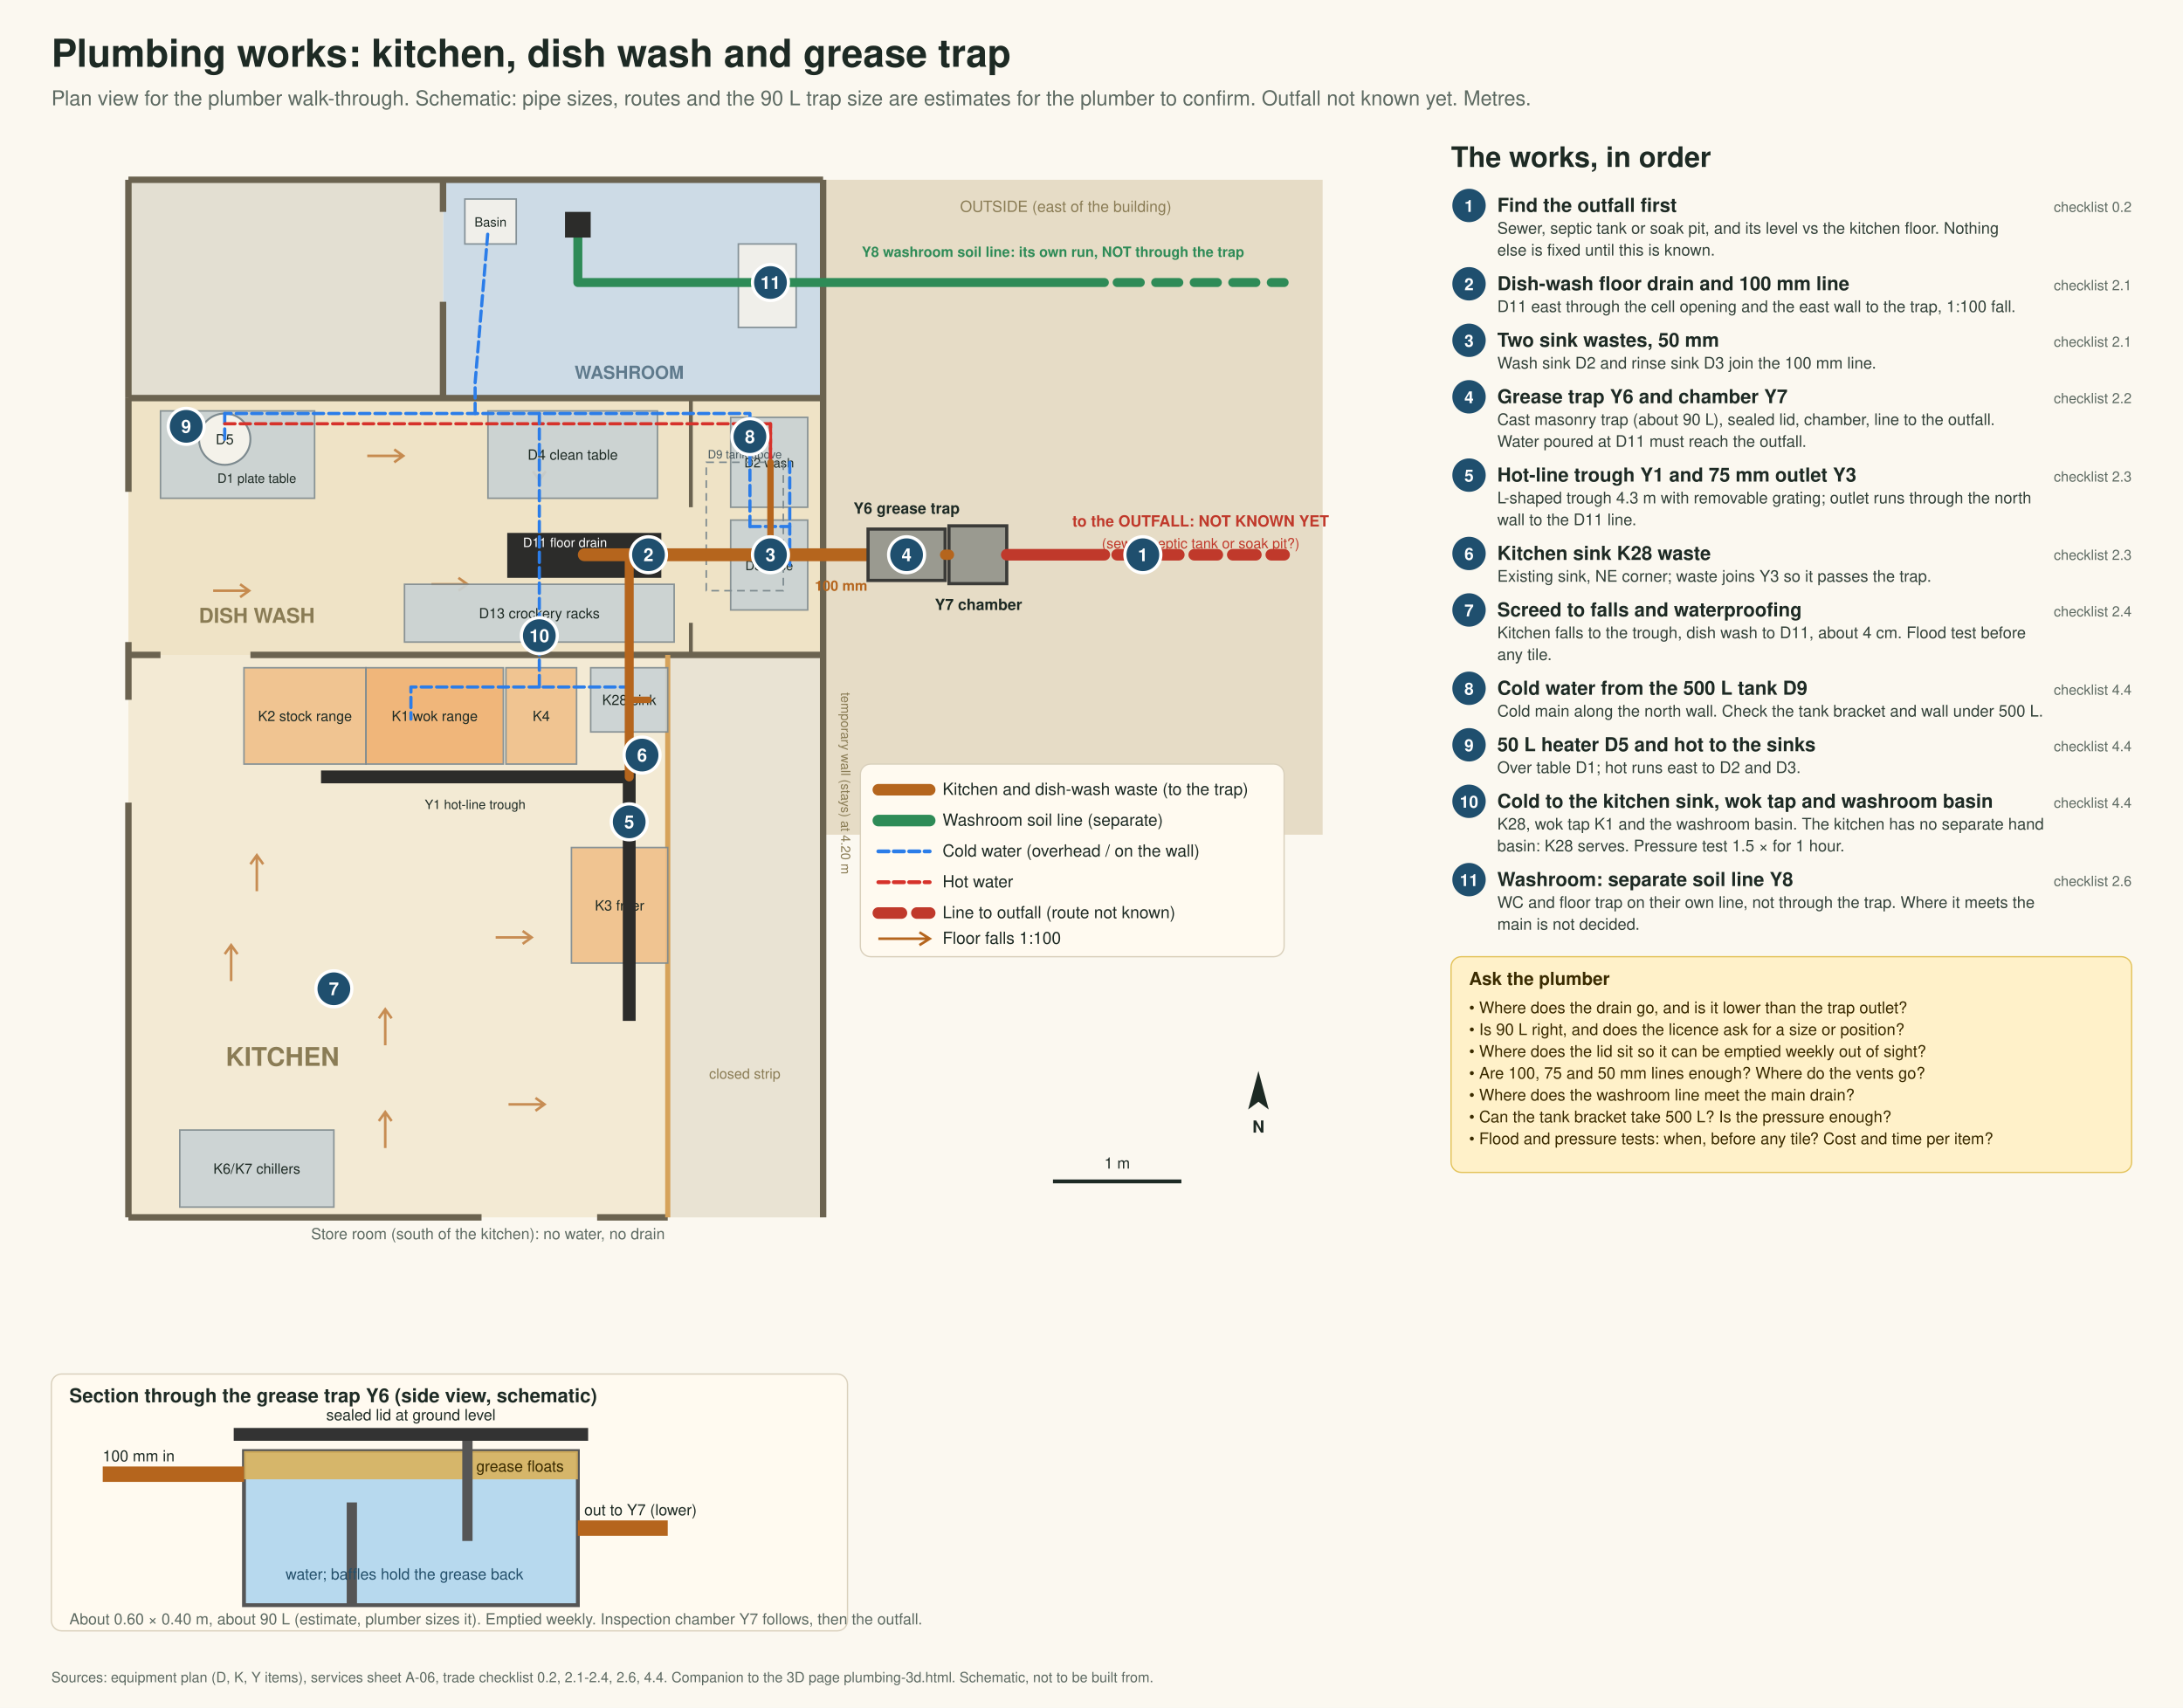
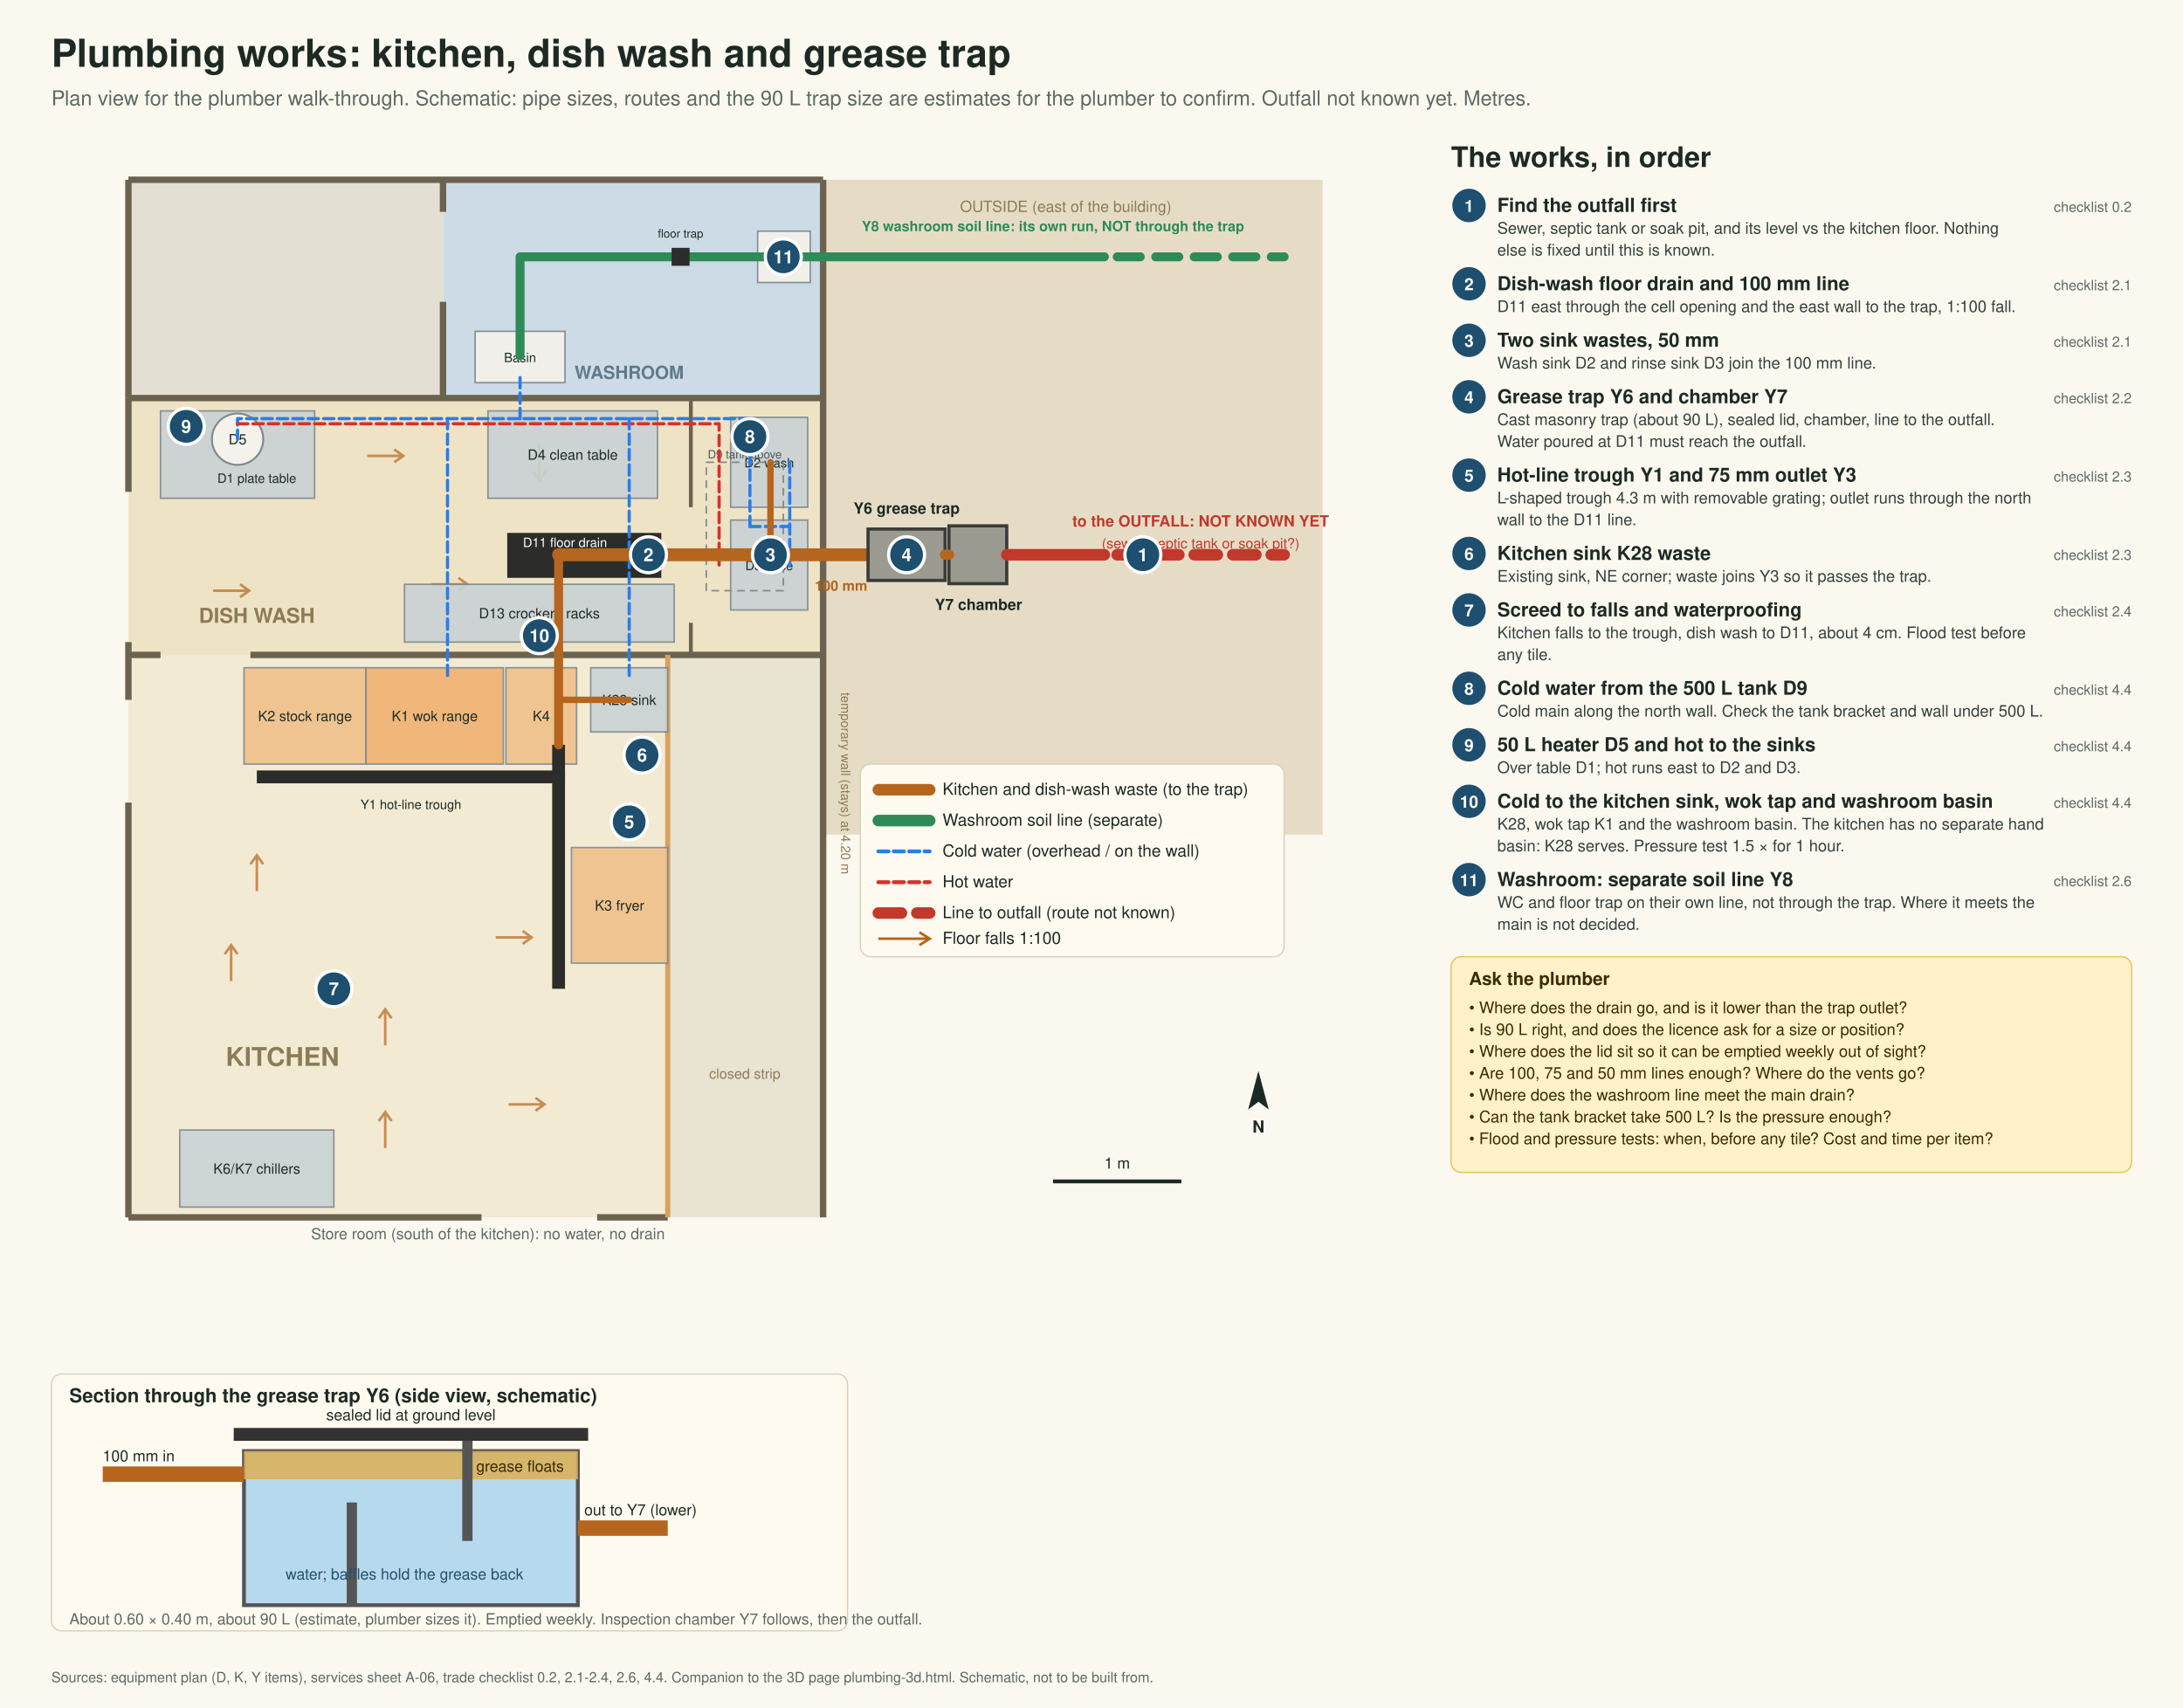
<svg xmlns="http://www.w3.org/2000/svg" viewBox="0 0 1700 1330" width="1700" height="1330" font-family="Helvetica,Arial,sans-serif">
  <rect width="1700" height="1330" fill="#fbf8f0" />
  <text x="40" y="52" font-size="30" font-weight="700" fill="#1d2a24">Plumbing works: kitchen, dish wash and grease trap</text>
  <text x="40" y="82" font-size="16" fill="#5d6a62">Plan view for the plumber walk-through. Schematic: pipe sizes, routes and the 90 L trap size are estimates for the plumber to confirm. Outfall not known yet. Metres.</text>
  <rect x="641.0" y="140.0" width="389.0" height="510.0" fill="#e6dcc6" stroke="none" stroke-width="1" opacity="1" />
  <rect x="100.0" y="310.0" width="541.0" height="200.0" fill="#efe3c6" stroke="none" stroke-width="1" opacity="1" />
  <rect x="100.0" y="510.0" width="541.0" height="438.0" fill="#f3ead4" stroke="none" stroke-width="1" opacity="1" />
  <rect x="345.0" y="140.0" width="296.0" height="170.0" fill="#cddbe6" stroke="none" stroke-width="1" opacity="1" />
  <rect x="100.0" y="140.0" width="245.0" height="170.0" fill="#e3dfd2" stroke="none" stroke-width="1" opacity="1" />
  <rect x="520.0" y="510.0" width="121.0" height="438.0" fill="#e9e3d3" stroke="none" stroke-width="1" opacity="1" />
  <text x="220.0" y="830.0" font-size="20" fill="#8a7c55" text-anchor="middle" font-weight="700">KITCHEN</text>
  <text x="200.0" y="485.0" font-size="16" fill="#8a7c55" text-anchor="middle" font-weight="700">DISH WASH</text>
  <text x="490.0" y="295.0" font-size="14" fill="#5f7a8c" text-anchor="middle" font-weight="700">WASHROOM</text>
  <text x="580.0" y="840.0" font-size="11" fill="#8a7c55" text-anchor="middle" font-weight="400">closed strip</text>
  <text x="830.0" y="165.0" font-size="12" fill="#8a7c55" text-anchor="middle" font-weight="400">OUTSIDE (east of the building)</text>
  <g transform="translate(180.0,750.0) rotate(-90)">
    <path d="M-14 0 L14 0 M7 -5 L14 0 L7 5" stroke="#b5651d" stroke-width="2" fill="none" opacity="0.7" />
  </g>
  <g transform="translate(300.0,800.0) rotate(-90)">
    <path d="M-14 0 L14 0 M7 -5 L14 0 L7 5" stroke="#b5651d" stroke-width="2" fill="none" opacity="0.7" />
  </g>
  <g transform="translate(300.0,880.0) rotate(-90)">
    <path d="M-14 0 L14 0 M7 -5 L14 0 L7 5" stroke="#b5651d" stroke-width="2" fill="none" opacity="0.7" />
  </g>
  <g transform="translate(400.0,730.0) rotate(0)">
    <path d="M-14 0 L14 0 M7 -5 L14 0 L7 5" stroke="#b5651d" stroke-width="2" fill="none" opacity="0.7" />
  </g>
  <g transform="translate(200.0,680.0) rotate(-90)">
    <path d="M-14 0 L14 0 M7 -5 L14 0 L7 5" stroke="#b5651d" stroke-width="2" fill="none" opacity="0.7" />
  </g>
  <g transform="translate(410.0,860.0) rotate(0)">
    <path d="M-14 0 L14 0 M7 -5 L14 0 L7 5" stroke="#b5651d" stroke-width="2" fill="none" opacity="0.7" />
  </g>
  <g transform="translate(180.0,460.0) rotate(0)">
    <path d="M-14 0 L14 0 M7 -5 L14 0 L7 5" stroke="#b5651d" stroke-width="2" fill="none" opacity="0.7" />
  </g>
  <g transform="translate(300.0,355.0) rotate(0)">
    <path d="M-14 0 L14 0 M7 -5 L14 0 L7 5" stroke="#b5651d" stroke-width="2" fill="none" opacity="0.7" />
  </g>
  <g transform="translate(350.0,455.0) rotate(0)">
    <path d="M-14 0 L14 0 M7 -5 L14 0 L7 5" stroke="#b5651d" stroke-width="2" fill="none" opacity="0.7" />
  </g>
  <g transform="translate(420.0,360.0) rotate(90)">
    <path d="M-14 0 L14 0 M7 -5 L14 0 L7 5" stroke="#b5651d" stroke-width="2" fill="none" opacity="0.7" />
  </g>
  <line x1="100.0" y1="140.0" x2="100.0" y2="310.0" stroke="#6b6350" stroke-width="5" stroke-linecap="butt" />
  <line x1="100.0" y1="310.0" x2="100.0" y2="383.0" stroke="#6b6350" stroke-width="5" stroke-linecap="butt" />
  <line x1="100.0" y1="500.0" x2="100.0" y2="545.0" stroke="#6b6350" stroke-width="5" stroke-linecap="butt" />
  <line x1="100.0" y1="625.0" x2="100.0" y2="948.0" stroke="#6b6350" stroke-width="5" stroke-linecap="butt" />
  <line x1="100.0" y1="140.0" x2="641.0" y2="140.0" stroke="#6b6350" stroke-width="5" stroke-linecap="butt" />
  <line x1="345.0" y1="140.0" x2="345.0" y2="165.0" stroke="#6b6350" stroke-width="5" stroke-linecap="butt" />
  <line x1="345.0" y1="235.0" x2="345.0" y2="310.0" stroke="#6b6350" stroke-width="5" stroke-linecap="butt" />
  <line x1="100.0" y1="310.0" x2="641.0" y2="310.0" stroke="#6b6350" stroke-width="5" stroke-linecap="butt" />
  <line x1="100.0" y1="510.0" x2="125.0" y2="510.0" stroke="#6b6350" stroke-width="5" stroke-linecap="butt" />
  <line x1="195.0" y1="510.0" x2="641.0" y2="510.0" stroke="#6b6350" stroke-width="5" stroke-linecap="butt" />
  <line x1="641.0" y1="140.0" x2="641.0" y2="948.0" stroke="#6b6350" stroke-width="5" stroke-linecap="butt" />
  <line x1="100.0" y1="948.0" x2="375.0" y2="948.0" stroke="#6b6350" stroke-width="5" stroke-linecap="butt" />
  <line x1="465.0" y1="948.0" x2="520.0" y2="948.0" stroke="#6b6350" stroke-width="5" stroke-linecap="butt" />
  <line x1="520.0" y1="510.0" x2="520.0" y2="948.0" stroke="#d6a35b" stroke-width="4" stroke-linecap="butt" />
  <line x1="538.0" y1="310.0" x2="538.0" y2="395.0" stroke="#6b6350" stroke-width="3" stroke-linecap="butt" />
  <line x1="538.0" y1="485.0" x2="538.0" y2="510.0" stroke="#6b6350" stroke-width="3" stroke-linecap="butt" />
  <text x="655.0" y="610.0" font-size="10" fill="#8a7c55" transform="rotate(90 655.0 610.0)" text-anchor="middle">temporary wall (stays) at 4.20 m</text>
  <rect x="190.0" y="520.0" width="95.0" height="75.0" fill="#f0c08a" stroke="#7d8a8f" stroke-width="1.2" opacity="0.9" />
  <text x="237.5" y="561.5" font-size="11" fill="#1d2a24" text-anchor="middle" font-weight="400">K2 stock range</text>
  <rect x="285.0" y="520.0" width="107.0" height="75.0" fill="#f0b070" stroke="#7d8a8f" stroke-width="1.2" opacity="0.9" />
  <text x="338.5" y="561.5" font-size="11" fill="#1d2a24" text-anchor="middle" font-weight="400">K1 wok range</text>
  <rect x="394.0" y="520.0" width="55.0" height="75.0" fill="#f0c08a" stroke="#7d8a8f" stroke-width="1.2" opacity="0.9" />
  <text x="421.5" y="561.5" font-size="11" fill="#1d2a24" text-anchor="middle" font-weight="400">K4</text>
  <rect x="460.0" y="520.0" width="60.0" height="50.0" fill="#c9d1d4" stroke="#7d8a8f" stroke-width="1.2" opacity="0.9" />
  <text x="490.0" y="549.0" font-size="11" fill="#1d2a24" text-anchor="middle" font-weight="400">K28 sink</text>
  <rect x="445.0" y="660.0" width="75.0" height="90.0" fill="#f0c08a" stroke="#7d8a8f" stroke-width="1.2" opacity="0.9" />
  <text x="482.5" y="709.0" font-size="11" fill="#1d2a24" text-anchor="middle" font-weight="400">K3 fryer</text>
  <rect x="140.0" y="880.0" width="120.0" height="60.0" fill="#c9d1d4" stroke="#7d8a8f" stroke-width="1.2" opacity="0.9" />
  <text x="200.0" y="914.0" font-size="11" fill="#1d2a24" text-anchor="middle" font-weight="400">K6/K7 chillers</text>
  <rect x="125.0" y="320.0" width="120.0" height="68.0" fill="#c9d1d4" stroke="#7d8a8f" stroke-width="1.2" opacity="0.9" />
  <text x="185.0" y="358.0" font-size="11" fill="#1d2a24" text-anchor="middle" font-weight="400" />
  <rect x="380.0" y="320.0" width="132.0" height="68.0" fill="#c9d1d4" stroke="#7d8a8f" stroke-width="1.2" opacity="0.9" />
  <text x="446.0" y="358.0" font-size="11" fill="#1d2a24" text-anchor="middle" font-weight="400">D4 clean table</text>
  <rect x="315.0" y="455.0" width="210.0" height="45.0" fill="#c9d1d4" stroke="#7d8a8f" stroke-width="1.2" opacity="0.9" />
  <text x="420.0" y="481.5" font-size="11" fill="#1d2a24" text-anchor="middle" font-weight="400">D13 crockery racks</text>
  <rect x="569.0" y="325.0" width="60.0" height="70.0" fill="#c9d1d4" stroke="#7d8a8f" stroke-width="1.2" opacity="0.9" />
  <text x="599.0" y="364.0" font-size="10" fill="#1d2a24" text-anchor="middle" font-weight="400">D2 wash</text>
  <rect x="569.0" y="405.0" width="60.0" height="70.0" fill="#c9d1d4" stroke="#7d8a8f" stroke-width="1.2" opacity="0.9" />
  <text x="599.0" y="444.0" font-size="10" fill="#1d2a24" text-anchor="middle" font-weight="400">D3 rinse</text>
-   <rect x="575.0" y="190.0" width="45.0" height="65.0" fill="#f4f2ea" stroke="#7d8a8f" stroke-width="1.2" opacity="0.9" />
-   <text x="597.5" y="226.5" font-size="11" fill="#1d2a24" text-anchor="middle" font-weight="400">WC</text>
-   <rect x="362.0" y="155.0" width="40.0" height="35.0" fill="#f4f2ea" stroke="#7d8a8f" stroke-width="1.2" opacity="0.9" />
-   <text x="382.0" y="176.5" font-size="10" fill="#1d2a24" text-anchor="middle" font-weight="400">Basin</text>
-   <circle cx="175.0" cy="342.0" r="20" fill="#f4f2ea" stroke="#7d8a8f" stroke-width="1.5" />
-   <text x="175.0" y="346.0" font-size="11" fill="#1d2a24" text-anchor="middle" font-weight="400">D5</text>
+   <rect x="590.0" y="180.0" width="41.0" height="40.0" fill="#f4f2ea" stroke="#7d8a8f" stroke-width="1.2" opacity="0.9" />
+   <text x="610.5" y="204.0" font-size="11" fill="#1d2a24" text-anchor="middle" font-weight="400">WC</text>
+   <rect x="370.0" y="258.0" width="70.0" height="40.0" fill="#f4f2ea" stroke="#7d8a8f" stroke-width="1.2" opacity="0.9" />
+   <text x="405.0" y="282.0" font-size="10" fill="#1d2a24" text-anchor="middle" font-weight="400">Basin</text>
+   <circle cx="185.0" cy="342.0" r="20" fill="#f4f2ea" stroke="#7d8a8f" stroke-width="1.5" />
+   <text x="185.0" y="346.0" font-size="11" fill="#1d2a24" text-anchor="middle" font-weight="400">D5</text>
  <text x="200.0" y="376.0" font-size="10" fill="#1d2a24" text-anchor="middle" font-weight="400">D1 plate table</text>
  <rect x="550.0" y="360.0" width="60.0" height="100.0" fill="none" stroke="#7d8a8f" stroke-width="1.2" opacity="1" stroke-dasharray="6 4" />
  <text x="580.0" y="487.0" font-size="9" fill="#1d2a24" text-anchor="middle" font-weight="400" />
  <text x="580.0" y="357.0" font-size="9" fill="#4a5a60" text-anchor="middle" font-weight="400">D9 tank above</text>
  <rect x="395.0" y="415.0" width="120.0" height="35.0" fill="#2c2c2a" stroke="none" stroke-width="1" opacity="1" />
  <text x="455.0" y="500.0" font-size="9" fill="#1d2a24" text-anchor="middle" font-weight="400" />
  <text x="440.0" y="426.0" font-size="10" fill="#fff" text-anchor="middle">D11 floor drain</text>
-   <polyline points="584.0,410.0 584.0,322.0 175.0,322.0" fill="none" stroke="#2b7de9" stroke-width="2.5" stroke-linecap="round" stroke-linejoin="round" stroke-dasharray="8 4" />
-   <polyline points="175.0,342.0 175.0,322.0" fill="none" stroke="#2b7de9" stroke-width="2.5" stroke-linecap="round" stroke-linejoin="round" stroke-dasharray="8 4" />
-   <polyline points="175.0,330.0 600.0,330.0 600.0,360.0" fill="none" stroke="#d6322b" stroke-width="2.5" stroke-linecap="round" stroke-linejoin="round" stroke-dasharray="8 4" />
-   <polyline points="600.0,330.0 600.0,440.0" fill="none" stroke="#d6322b" stroke-width="2.5" stroke-linecap="round" stroke-linejoin="round" stroke-dasharray="8 4" />
+   <polyline points="584.0,410.0 584.0,326.0 185.0,326.0 185.0,342.0" fill="none" stroke="#2b7de9" stroke-width="2.5" stroke-linecap="round" stroke-linejoin="round" stroke-dasharray="8 4" />
+   <polyline points="185.0,330.0 560.0,330.0 560.0,440.0" fill="none" stroke="#d6322b" stroke-width="2.5" stroke-linecap="round" stroke-linejoin="round" stroke-dasharray="8 4" />
  <polyline points="615.0,360.0 615.0,440.0" fill="none" stroke="#2b7de9" stroke-width="2.5" stroke-linecap="round" stroke-linejoin="round" stroke-dasharray="8 4" />
  <polyline points="584.0,410.0 615.0,410.0" fill="none" stroke="#2b7de9" stroke-width="2.5" stroke-linecap="round" stroke-linejoin="round" stroke-dasharray="8 4" />
-   <polyline points="420.0,322.0 420.0,535.0 490.0,535.0 490.0,550.0" fill="none" stroke="#2b7de9" stroke-width="2.5" stroke-linecap="round" stroke-linejoin="round" stroke-dasharray="8 4" />
-   <polyline points="420.0,535.0 320.0,535.0 320.0,560.0" fill="none" stroke="#2b7de9" stroke-width="2.5" stroke-linecap="round" stroke-linejoin="round" stroke-dasharray="8 4" />
-   <polyline points="370.0,322.0 370.0,298.0 380.0,180.0" fill="none" stroke="#2b7de9" stroke-width="2.5" stroke-linecap="round" stroke-linejoin="round" stroke-dasharray="8 4" />
-   <rect x="250.0" y="600.0" width="240.0" height="10.0" fill="#2c2c2a" stroke="none" stroke-width="1" opacity="1" />
-   <rect x="485.0" y="600.0" width="10.0" height="195.0" fill="#2c2c2a" stroke="none" stroke-width="1" opacity="1" />
-   <text x="370.0" y="630.0" font-size="10" fill="#1d2a24" text-anchor="middle" font-weight="400">Y1 hot-line trough</text>
-   <polyline points="455.0,432.0 676.0,432.0" fill="none" stroke="#b5651d" stroke-width="10" stroke-linecap="round" stroke-linejoin="round" />
+   <polyline points="490.0,326.0 490.0,526.0" fill="none" stroke="#2b7de9" stroke-width="2.5" stroke-linecap="round" stroke-linejoin="round" stroke-dasharray="8 4" />
+   <polyline points="348.5,326.0 348.5,526.0" fill="none" stroke="#2b7de9" stroke-width="2.5" stroke-linecap="round" stroke-linejoin="round" stroke-dasharray="8 4" />
+   <polyline points="405.0,326.0 405.0,293.0" fill="none" stroke="#2b7de9" stroke-width="2.5" stroke-linecap="round" stroke-linejoin="round" stroke-dasharray="8 4" />
+   <rect x="200.0" y="600.0" width="240.0" height="10.0" fill="#2c2c2a" stroke="none" stroke-width="1" opacity="1" />
+   <rect x="430.0" y="580.0" width="10.0" height="190.0" fill="#2c2c2a" stroke="none" stroke-width="1" opacity="1" />
+   <text x="320.0" y="630.0" font-size="10" fill="#1d2a24" text-anchor="middle" font-weight="400">Y1 hot-line trough</text>
+   <polyline points="435.0,432.0 676.0,432.0" fill="none" stroke="#b5651d" stroke-width="10" stroke-linecap="round" stroke-linejoin="round" />
  <polyline points="600.0,360.0 600.0,432.0" fill="none" stroke="#b5651d" stroke-width="5" stroke-linecap="round" stroke-linejoin="round" />
  <polyline points="600.0,440.0 600.0,432.0" fill="none" stroke="#b5651d" stroke-width="5" stroke-linecap="round" stroke-linejoin="round" />
-   <polyline points="490.0,605.0 490.0,432.0" fill="none" stroke="#b5651d" stroke-width="7" stroke-linecap="round" stroke-linejoin="round" />
-   <polyline points="505.0,545.0 490.0,545.0" fill="none" stroke="#b5651d" stroke-width="5" stroke-linecap="round" stroke-linejoin="round" />
+   <polyline points="435.0,580.0 435.0,432.0" fill="none" stroke="#b5651d" stroke-width="7" stroke-linecap="round" stroke-linejoin="round" />
+   <polyline points="490.0,545.0 435.0,545.0" fill="none" stroke="#b5651d" stroke-width="5" stroke-linecap="round" stroke-linejoin="round" />
  <rect x="676.0" y="412.0" width="60.0" height="40.0" fill="#9a9a90" stroke="#3b3b38" stroke-width="2.5" opacity="1" />
  <rect x="739.0" y="409.5" width="45.0" height="45.0" fill="#9a9a90" stroke="#3b3b38" stroke-width="2.5" opacity="1" />
  <polyline points="736.0,432.0 739.0,432.0" fill="none" stroke="#b5651d" stroke-width="8" stroke-linecap="round" stroke-linejoin="round" />
  <polyline points="784.0,432.0 860.0,432.0" fill="none" stroke="#c0392b" stroke-width="9" stroke-linecap="round" stroke-linejoin="round" />
  <polyline points="870.0,432.0 1000.0,432.0" fill="none" stroke="#c0392b" stroke-width="9" stroke-linecap="round" stroke-linejoin="round" stroke-dasharray="18 12" />
  <text x="935.0" y="410.0" font-size="12" fill="#c0392b" text-anchor="middle" font-weight="700">to the OUTFALL: NOT KNOWN YET</text>
  <text x="935.0" y="427.0" font-size="11" fill="#c0392b" text-anchor="middle" font-weight="400">(sewer, septic tank or soak pit?)</text>
-   <polyline points="450.0,175.0 450.0,220.0 600.0,220.0 860.0,220.0" fill="none" stroke="#2e8b57" stroke-width="7" stroke-linecap="round" stroke-linejoin="round" />
-   <polyline points="870.0,220.0 1000.0,220.0" fill="none" stroke="#2e8b57" stroke-width="7" stroke-linecap="round" stroke-linejoin="round" stroke-dasharray="18 12" />
-   <text x="820.0" y="200.0" font-size="11" fill="#2e8b57" text-anchor="middle" font-weight="700">Y8 washroom soil line: its own run, NOT through the trap</text>
-   <rect x="440.0" y="165.0" width="20.0" height="20.0" fill="#2c2c2a" stroke="none" stroke-width="1" opacity="1" />
+   <polyline points="405.0,277.0 405.0,200.0 860.0,200.0" fill="none" stroke="#2e8b57" stroke-width="7" stroke-linecap="round" stroke-linejoin="round" />
+   <polyline points="870.0,200.0 1000.0,200.0" fill="none" stroke="#2e8b57" stroke-width="7" stroke-linecap="round" stroke-linejoin="round" stroke-dasharray="18 12" />
+   <text x="820.0" y="180.0" font-size="11" fill="#2e8b57" text-anchor="middle" font-weight="700">Y8 washroom soil line: its own run, NOT through the trap</text>
+   <rect x="523.0" y="193.0" width="14.0" height="14.0" fill="#2c2c2a" stroke="none" stroke-width="1" opacity="1" />
+   <text x="530.0" y="185.0" font-size="9" fill="#1d2a24" text-anchor="middle" font-weight="400">floor trap</text>
  <text x="706.0" y="400.0" font-size="12" fill="#1d2a24" text-anchor="middle" font-weight="700">Y6 grease trap</text>
  <text x="762.0" y="475.0" font-size="12" fill="#1d2a24" text-anchor="middle" font-weight="700">Y7 chamber</text>
  <text x="655.0" y="460.0" font-size="11" fill="#b5651d" text-anchor="middle" font-weight="700">100 mm</text>
  <circle cx="890.0" cy="432.0" r="14" fill="#1f4f6e" stroke="#fff" stroke-width="2.5" />
  <text x="890.0" y="437.0" font-size="14" fill="#fff" font-weight="700" text-anchor="middle">1</text>
  <circle cx="505.0" cy="432.0" r="14" fill="#1f4f6e" stroke="#fff" stroke-width="2.5" />
  <text x="505.0" y="437.0" font-size="14" fill="#fff" font-weight="700" text-anchor="middle">2</text>
  <circle cx="600.0" cy="432.0" r="14" fill="#1f4f6e" stroke="#fff" stroke-width="2.5" />
  <text x="600.0" y="437.0" font-size="14" fill="#fff" font-weight="700" text-anchor="middle">3</text>
  <circle cx="706.0" cy="432.0" r="14" fill="#1f4f6e" stroke="#fff" stroke-width="2.5" />
  <text x="706.0" y="437.0" font-size="14" fill="#fff" font-weight="700" text-anchor="middle">4</text>
  <circle cx="490.0" cy="640.0" r="14" fill="#1f4f6e" stroke="#fff" stroke-width="2.5" />
  <text x="490.0" y="645.0" font-size="14" fill="#fff" font-weight="700" text-anchor="middle">5</text>
  <circle cx="500.0" cy="588.0" r="14" fill="#1f4f6e" stroke="#fff" stroke-width="2.5" />
  <text x="500.0" y="593.0" font-size="14" fill="#fff" font-weight="700" text-anchor="middle">6</text>
  <circle cx="260.0" cy="770.0" r="14" fill="#1f4f6e" stroke="#fff" stroke-width="2.5" />
  <text x="260.0" y="775.0" font-size="14" fill="#fff" font-weight="700" text-anchor="middle">7</text>
  <circle cx="584.0" cy="340.0" r="14" fill="#1f4f6e" stroke="#fff" stroke-width="2.5" />
  <text x="584.0" y="345.0" font-size="14" fill="#fff" font-weight="700" text-anchor="middle">8</text>
  <circle cx="145.0" cy="332.0" r="14" fill="#1f4f6e" stroke="#fff" stroke-width="2.5" />
  <text x="145.0" y="337.0" font-size="14" fill="#fff" font-weight="700" text-anchor="middle">9</text>
  <circle cx="420.0" cy="495.0" r="14" fill="#1f4f6e" stroke="#fff" stroke-width="2.5" />
  <text x="420.0" y="500.0" font-size="14" fill="#fff" font-weight="700" text-anchor="middle">10</text>
-   <circle cx="600.0" cy="220.0" r="14" fill="#1f4f6e" stroke="#fff" stroke-width="2.5" />
-   <text x="600.0" y="225.0" font-size="14" fill="#fff" font-weight="700" text-anchor="middle">11</text>
+   <circle cx="610.0" cy="200.0" r="14" fill="#1f4f6e" stroke="#fff" stroke-width="2.5" />
+   <text x="610.0" y="205.0" font-size="14" fill="#fff" font-weight="700" text-anchor="middle">11</text>
  <text x="380.0" y="965.0" font-size="12" fill="#5d6a62" text-anchor="middle" font-weight="400">Store room (south of the kitchen): no water, no drain</text>
  <g transform="translate(980.0,860.0)">
    <path d="M0 -26 L8 4 L0 -2 L-8 4 Z" fill="#1d2a24" />
    <text y="22" font-size="13" text-anchor="middle" fill="#1d2a24" font-weight="700">N</text>
  </g>
  <line x1="820.0" y1="920.0" x2="920.0" y2="920.0" stroke="#1d2a24" stroke-width="3" stroke-linecap="butt" />
  <text x="870.0" y="910.0" font-size="12" fill="#1d2a24" text-anchor="middle" font-weight="400">1 m</text>
  <rect x="670" y="595" width="330" height="150" rx="8" fill="#fffaf0" stroke="#d9d0bc" />
  <line x1="684" y1="615" x2="724" y2="615" stroke="#b5651d" stroke-width="9" stroke-linecap="round" />
  <text x="734" y="619" font-size="13" fill="#1d2a24">Kitchen and dish-wash waste (to the trap)</text>
  <line x1="684" y1="639" x2="724" y2="639" stroke="#2e8b57" stroke-width="9" stroke-linecap="round" />
  <text x="734" y="643" font-size="13" fill="#1d2a24">Washroom soil line (separate)</text>
  <line x1="684" y1="663" x2="724" y2="663" stroke="#2b7de9" stroke-width="3" stroke-linecap="round" stroke-dasharray="8 4" />
  <text x="734" y="667" font-size="13" fill="#1d2a24">Cold water (overhead / on the wall)</text>
  <line x1="684" y1="687" x2="724" y2="687" stroke="#d6322b" stroke-width="3" stroke-linecap="round" stroke-dasharray="8 4" />
  <text x="734" y="691" font-size="13" fill="#1d2a24">Hot water</text>
  <line x1="684" y1="711" x2="724" y2="711" stroke="#c0392b" stroke-width="9" stroke-linecap="round" stroke-dasharray="18 12" />
  <text x="734" y="715" font-size="13" fill="#1d2a24">Line to outfall (route not known)</text>
  <path d="M684 731 h40 m-8 -5 l8 5 l-8 5" stroke="#b5651d" fill="none" stroke-width="2" />
  <text x="734" y="735" font-size="13" fill="#1d2a24">Floor falls 1:100</text>
  <rect x="40" y="1070" width="620" height="200" rx="8" fill="#fffaf0" stroke="#d9d0bc" />
  <text x="54" y="1092" font-size="15" font-weight="700" fill="#1d2a24">Section through the grease trap Y6 (side view, schematic)</text>
  <rect x="190" y="1130" width="260" height="120" fill="#b7d9ee" stroke="#555" stroke-width="3" />
  <rect x="190" y="1130" width="260" height="22" fill="#d9b35c" opacity="0.9" />
  <text x="405" y="1146" font-size="12" text-anchor="middle" fill="#3a2b00">grease floats</text>
  <rect x="270" y="1170" width="8" height="80" fill="#555" />
  <rect x="360" y="1122" width="8" height="78" fill="#555" />
  <rect x="182" y="1112" width="276" height="10" fill="#333" />
  <text x="320" y="1106" font-size="12" text-anchor="middle" fill="#1d2a24">sealed lid at ground level</text>
  <line x1="80" y1="1148" x2="190" y2="1148" stroke="#b5651d" stroke-width="12" />
  <text x="80" y="1138" font-size="12" fill="#1d2a24">100 mm in</text>
  <line x1="450" y1="1190" x2="520" y2="1190" stroke="#b5651d" stroke-width="12" />
  <text x="455" y="1180" font-size="12" fill="#1d2a24">out to Y7 (lower)</text>
  <text x="315" y="1230" font-size="12" text-anchor="middle" fill="#24506b">water; baffles hold the grease back</text>
  <text x="54" y="1265" font-size="12" fill="#5d6a62">About 0.60 × 0.40 m, about 90 L (estimate, plumber sizes it). Emptied weekly. Inspection chamber Y7 follows, then the outfall.</text>
  <text x="1130" y="130" font-size="22" font-weight="700" fill="#1d2a24">The works, in order</text>
  <circle cx="1144" cy="160" r="13" fill="#1f4f6e" />
  <text x="1144" y="165" font-size="13" fill="#fff" font-weight="700" text-anchor="middle">1</text>
  <text x="1166" y="165" font-size="15" font-weight="700" fill="#1d2a24">Find the outfall first</text>
  <text x="1660" y="165" font-size="11" fill="#5d6a62" text-anchor="end">checklist 0.2</text>
  <text x="1166" y="182" font-size="12.5" fill="#33423a">Sewer, septic tank or soak pit, and its level vs the kitchen floor. Nothing</text>
  <text x="1166" y="199" font-size="12.5" fill="#33423a">else is fixed until this is known.</text>
  <circle cx="1144" cy="221" r="13" fill="#1f4f6e" />
  <text x="1144" y="226" font-size="13" fill="#fff" font-weight="700" text-anchor="middle">2</text>
  <text x="1166" y="226" font-size="15" font-weight="700" fill="#1d2a24">Dish-wash floor drain and 100 mm line</text>
  <text x="1660" y="226" font-size="11" fill="#5d6a62" text-anchor="end">checklist 2.1</text>
  <text x="1166" y="243" font-size="12.5" fill="#33423a">D11 east through the cell opening and the east wall to the trap, 1:100 fall.</text>
  <circle cx="1144" cy="265" r="13" fill="#1f4f6e" />
  <text x="1144" y="270" font-size="13" fill="#fff" font-weight="700" text-anchor="middle">3</text>
  <text x="1166" y="270" font-size="15" font-weight="700" fill="#1d2a24">Two sink wastes, 50 mm</text>
  <text x="1660" y="270" font-size="11" fill="#5d6a62" text-anchor="end">checklist 2.1</text>
  <text x="1166" y="287" font-size="12.5" fill="#33423a">Wash sink D2 and rinse sink D3 join the 100 mm line.</text>
  <circle cx="1144" cy="309" r="13" fill="#1f4f6e" />
  <text x="1144" y="314" font-size="13" fill="#fff" font-weight="700" text-anchor="middle">4</text>
  <text x="1166" y="314" font-size="15" font-weight="700" fill="#1d2a24">Grease trap Y6 and chamber Y7</text>
  <text x="1660" y="314" font-size="11" fill="#5d6a62" text-anchor="end">checklist 2.2</text>
  <text x="1166" y="331" font-size="12.5" fill="#33423a">Cast masonry trap (about 90 L), sealed lid, chamber, line to the outfall.</text>
  <text x="1166" y="348" font-size="12.5" fill="#33423a">Water poured at D11 must reach the outfall.</text>
  <circle cx="1144" cy="370" r="13" fill="#1f4f6e" />
  <text x="1144" y="375" font-size="13" fill="#fff" font-weight="700" text-anchor="middle">5</text>
  <text x="1166" y="375" font-size="15" font-weight="700" fill="#1d2a24">Hot-line trough Y1 and 75 mm outlet Y3</text>
  <text x="1660" y="375" font-size="11" fill="#5d6a62" text-anchor="end">checklist 2.3</text>
  <text x="1166" y="392" font-size="12.5" fill="#33423a">L-shaped trough 4.3 m with removable grating; outlet runs through the north</text>
  <text x="1166" y="409" font-size="12.5" fill="#33423a">wall to the D11 line.</text>
  <circle cx="1144" cy="431" r="13" fill="#1f4f6e" />
  <text x="1144" y="436" font-size="13" fill="#fff" font-weight="700" text-anchor="middle">6</text>
  <text x="1166" y="436" font-size="15" font-weight="700" fill="#1d2a24">Kitchen sink K28 waste</text>
  <text x="1660" y="436" font-size="11" fill="#5d6a62" text-anchor="end">checklist 2.3</text>
  <text x="1166" y="453" font-size="12.5" fill="#33423a">Existing sink, NE corner; waste joins Y3 so it passes the trap.</text>
  <circle cx="1144" cy="475" r="13" fill="#1f4f6e" />
  <text x="1144" y="480" font-size="13" fill="#fff" font-weight="700" text-anchor="middle">7</text>
  <text x="1166" y="480" font-size="15" font-weight="700" fill="#1d2a24">Screed to falls and waterproofing</text>
  <text x="1660" y="480" font-size="11" fill="#5d6a62" text-anchor="end">checklist 2.4</text>
  <text x="1166" y="497" font-size="12.5" fill="#33423a">Kitchen falls to the trough, dish wash to D11, about 4 cm. Flood test before</text>
  <text x="1166" y="514" font-size="12.5" fill="#33423a">any tile.</text>
  <circle cx="1144" cy="536" r="13" fill="#1f4f6e" />
  <text x="1144" y="541" font-size="13" fill="#fff" font-weight="700" text-anchor="middle">8</text>
  <text x="1166" y="541" font-size="15" font-weight="700" fill="#1d2a24">Cold water from the 500 L tank D9</text>
  <text x="1660" y="541" font-size="11" fill="#5d6a62" text-anchor="end">checklist 4.4</text>
  <text x="1166" y="558" font-size="12.5" fill="#33423a">Cold main along the north wall. Check the tank bracket and wall under 500 L.</text>
  <circle cx="1144" cy="580" r="13" fill="#1f4f6e" />
  <text x="1144" y="585" font-size="13" fill="#fff" font-weight="700" text-anchor="middle">9</text>
  <text x="1166" y="585" font-size="15" font-weight="700" fill="#1d2a24">50 L heater D5 and hot to the sinks</text>
  <text x="1660" y="585" font-size="11" fill="#5d6a62" text-anchor="end">checklist 4.4</text>
  <text x="1166" y="602" font-size="12.5" fill="#33423a">Over table D1; hot runs east to D2 and D3.</text>
  <circle cx="1144" cy="624" r="13" fill="#1f4f6e" />
  <text x="1144" y="629" font-size="13" fill="#fff" font-weight="700" text-anchor="middle">10</text>
  <text x="1166" y="629" font-size="15" font-weight="700" fill="#1d2a24">Cold to the kitchen sink, wok tap and washroom basin</text>
  <text x="1660" y="629" font-size="11" fill="#5d6a62" text-anchor="end">checklist 4.4</text>
  <text x="1166" y="646" font-size="12.5" fill="#33423a">K28, wok tap K1 and the washroom basin. The kitchen has no separate hand</text>
  <text x="1166" y="663" font-size="12.5" fill="#33423a">basin: K28 serves. Pressure test 1.5 × for 1 hour.</text>
  <circle cx="1144" cy="685" r="13" fill="#1f4f6e" />
  <text x="1144" y="690" font-size="13" fill="#fff" font-weight="700" text-anchor="middle">11</text>
  <text x="1166" y="690" font-size="15" font-weight="700" fill="#1d2a24">Washroom: separate soil line Y8</text>
  <text x="1660" y="690" font-size="11" fill="#5d6a62" text-anchor="end">checklist 2.6</text>
  <text x="1166" y="707" font-size="12.5" fill="#33423a">WC and floor trap on their own line, not through the trap. Where it meets the</text>
  <text x="1166" y="724" font-size="12.5" fill="#33423a">main is not decided.</text>
  <rect x="1130" y="745" width="530" height="168" rx="8" fill="#fff1c9" stroke="#e3c35b" />
  <text x="1144" y="767" font-size="14" font-weight="700" fill="#3a2b00">Ask the plumber</text>
  <text x="1144" y="789" font-size="12.5" fill="#3a2b00">• Where does the drain go, and is it lower than the trap outlet?</text>
  <text x="1144" y="806" font-size="12.5" fill="#3a2b00">• Is 90 L right, and does the licence ask for a size or position?</text>
  <text x="1144" y="823" font-size="12.5" fill="#3a2b00">• Where does the lid sit so it can be emptied weekly out of sight?</text>
  <text x="1144" y="840" font-size="12.5" fill="#3a2b00">• Are 100, 75 and 50 mm lines enough? Where do the vents go?</text>
  <text x="1144" y="857" font-size="12.5" fill="#3a2b00">• Where does the washroom line meet the main drain?</text>
  <text x="1144" y="874" font-size="12.5" fill="#3a2b00">• Can the tank bracket take 500 L? Is the pressure enough?</text>
  <text x="1144" y="891" font-size="12.5" fill="#3a2b00">• Flood and pressure tests: when, before any tile? Cost and time per item?</text>
  <text x="40" y="1310" font-size="11" fill="#5d6a62">Sources: equipment plan (D, K, Y items), services sheet A-06, trade checklist 0.2, 2.1-2.4, 2.6, 4.4. Companion to the 3D page plumbing-3d.html. Schematic, not to be built from.</text>
</svg>
